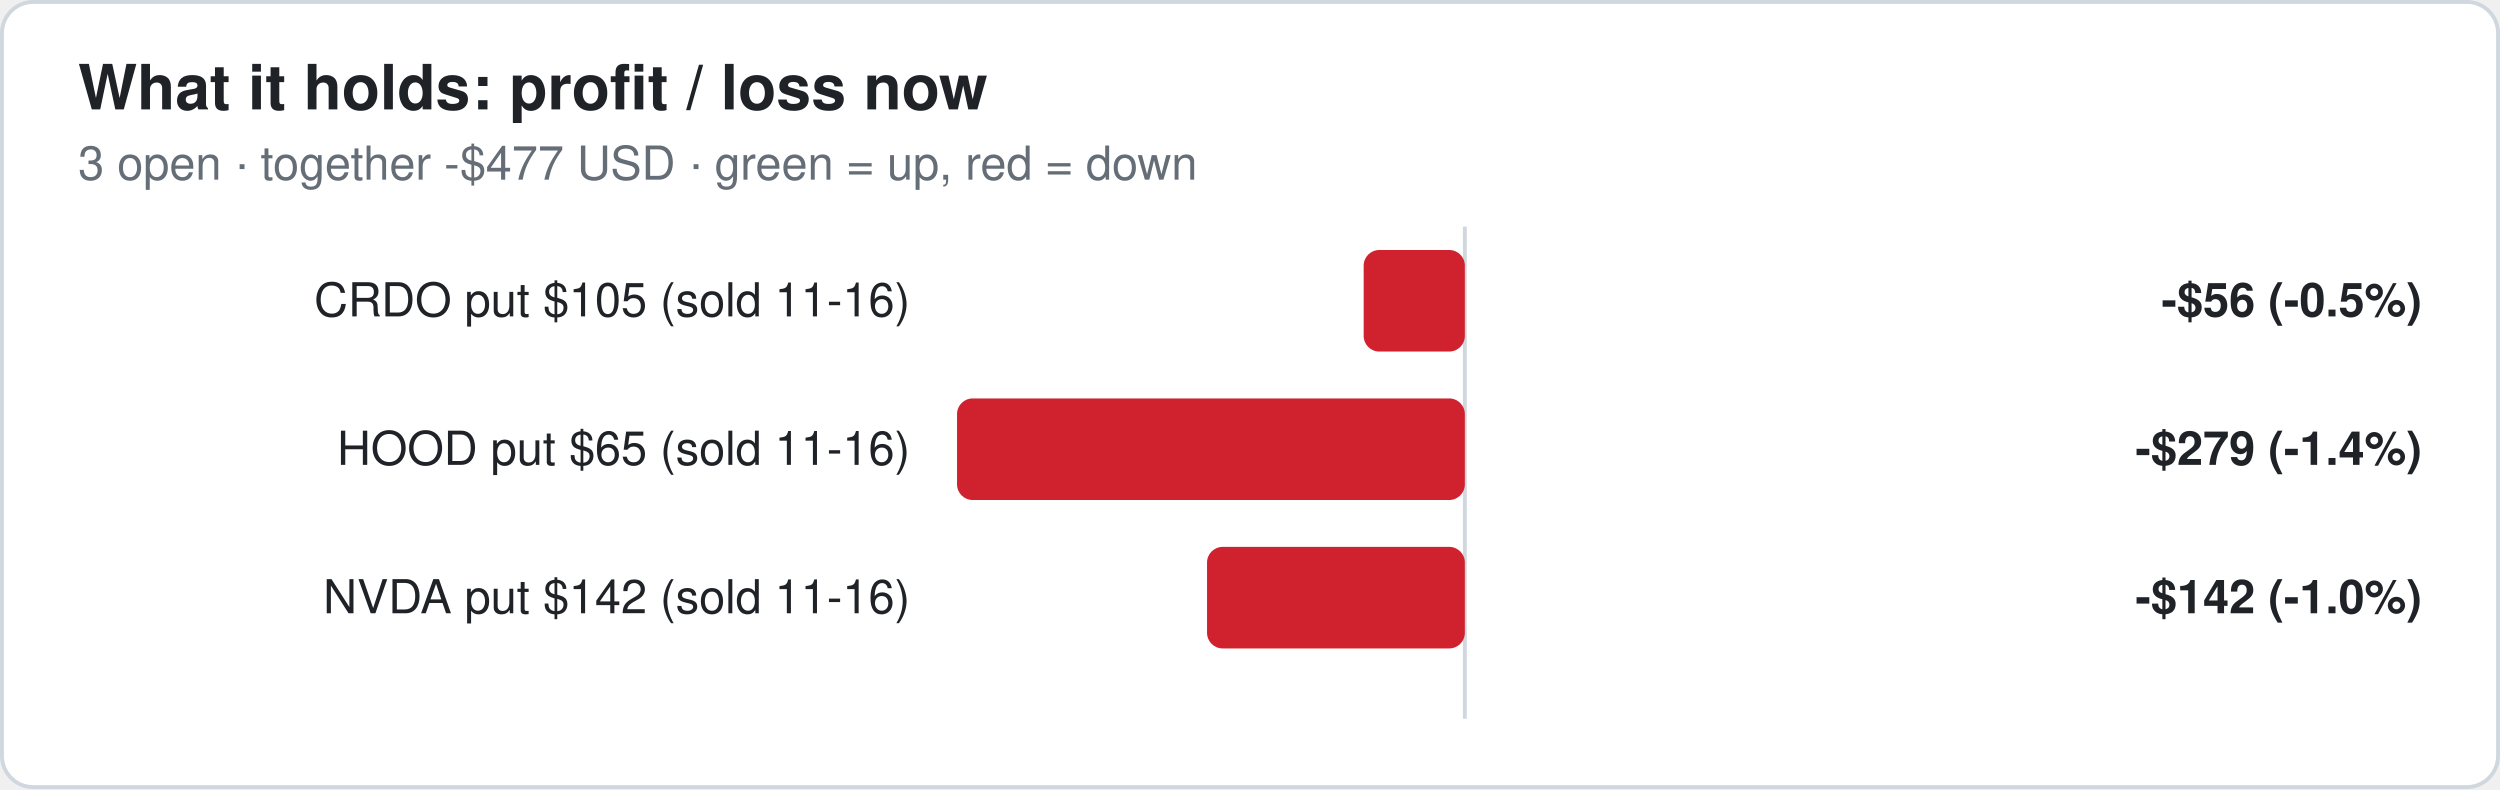
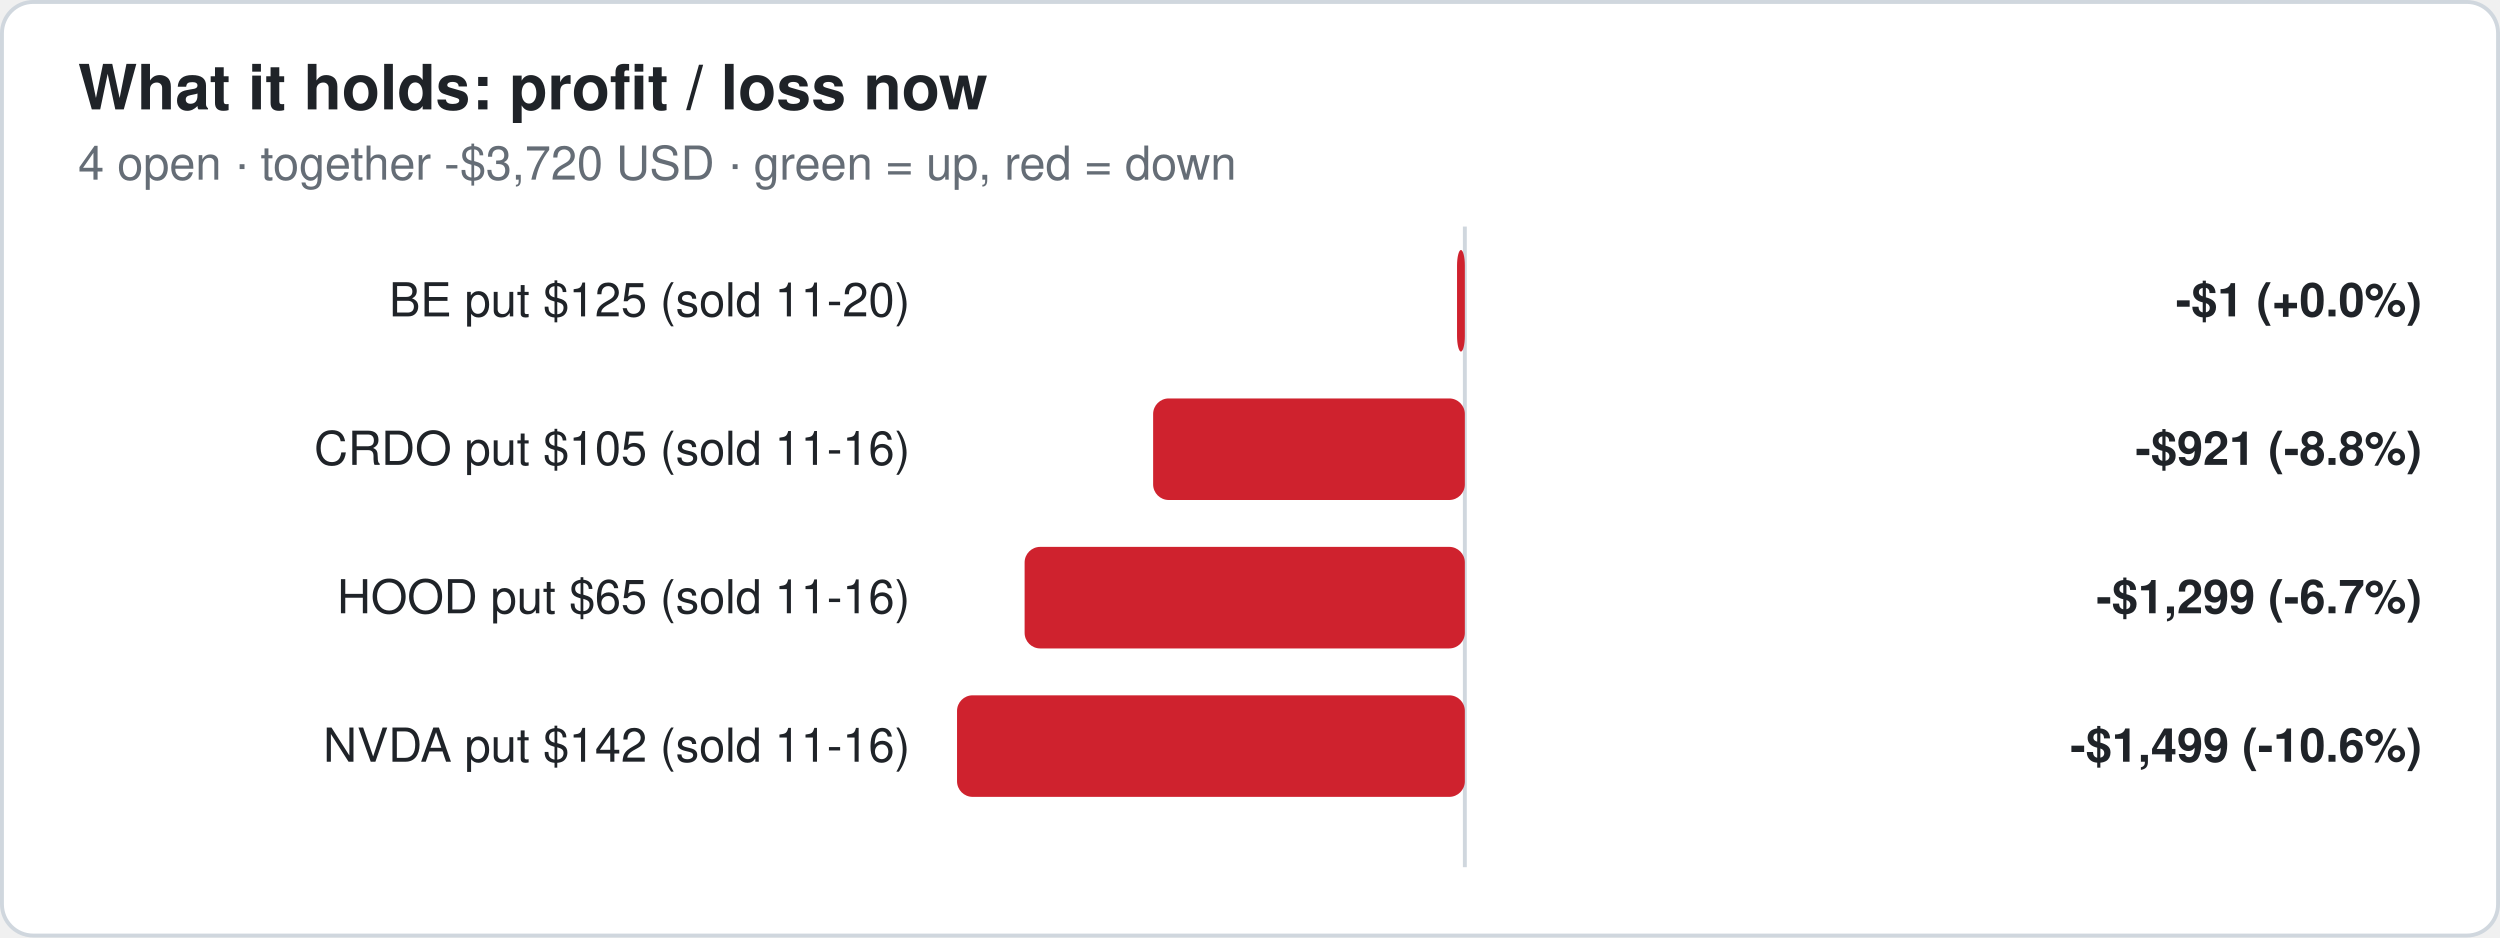
- <svg xmlns="http://www.w3.org/2000/svg" width="640" height="202" viewBox="0 0 640 202" font-family="Helvetica, Arial, sans-serif">
-   <rect x="0.5" y="0.5" width="639" height="201" rx="8" fill="#ffffff" stroke="#d0d7de" />
+ <svg xmlns="http://www.w3.org/2000/svg" width="640" height="240" viewBox="0 0 640 240" font-family="Helvetica, Arial, sans-serif">
+   <rect x="0.5" y="0.5" width="639" height="239" rx="8" fill="#ffffff" stroke="#d0d7de" />
  <text x="20" y="28" font-size="16" font-weight="bold" fill="#1f2328">What it holds: profit / loss now</text>
-   <text x="20" y="46" font-size="12" fill="#656d76">3 open · together -$477 USD · green = up, red = down</text>
-   <line x1="375.0" x2="375.0" y1="58" y2="184" stroke="#d0d7de" stroke-width="1" />
-   <text x="233" y="81.0" font-size="12" text-anchor="end" fill="#1f2328">CRDO put $105 (sold 11-16)</text>
-   <rect x="349.1" y="64" width="25.9" height="26" rx="4" fill="#cf222e" />
-   <text x="620" y="81.0" font-size="12" font-weight="bold" text-anchor="end" fill="#1f2328">-$56 (-0.5%)</text>
-   <text x="233" y="119.0" font-size="12" text-anchor="end" fill="#1f2328">HOOD put $65 (sold 11-16)</text>
-   <rect x="245.0" y="102" width="130.0" height="26" rx="4" fill="#cf222e" />
-   <text x="620" y="119.0" font-size="12" font-weight="bold" text-anchor="end" fill="#1f2328">-$279 (-1.4%)</text>
-   <text x="233" y="157.0" font-size="12" text-anchor="end" fill="#1f2328">NVDA put $142 (sold 11-16)</text>
-   <rect x="309.0" y="140" width="66.0" height="26" rx="4" fill="#cf222e" />
-   <text x="620" y="157.0" font-size="12" font-weight="bold" text-anchor="end" fill="#1f2328">-$142 (-1.0%)</text>
+   <text x="20" y="46" font-size="12" fill="#656d76">4 open · together -$3,720 USD · green = up, red = down</text>
+   <line x1="375.0" x2="375.0" y1="58" y2="222" stroke="#d0d7de" stroke-width="1" />
+   <text x="233" y="81.0" font-size="12" text-anchor="end" fill="#1f2328">BE put $125 (sold 11-20)</text>
+   <rect x="373.0" y="64" width="2.0" height="26" rx="4" fill="#cf222e" />
+   <text x="620" y="81.0" font-size="12" font-weight="bold" text-anchor="end" fill="#1f2328">-$1 (+0.0%)</text>
+   <text x="233" y="119.0" font-size="12" text-anchor="end" fill="#1f2328">CRDO put $105 (sold 11-16)</text>
+   <rect x="295.2" y="102" width="79.8" height="26" rx="4" fill="#cf222e" />
+   <text x="620" y="119.0" font-size="12" font-weight="bold" text-anchor="end" fill="#1f2328">-$921 (-8.8%)</text>
+   <text x="233" y="157.0" font-size="12" text-anchor="end" fill="#1f2328">HOOD put $65 (sold 11-16)</text>
+   <rect x="262.3" y="140" width="112.7" height="26" rx="4" fill="#cf222e" />
+   <text x="620" y="157.0" font-size="12" font-weight="bold" text-anchor="end" fill="#1f2328">-$1,299 (-6.7%)</text>
+   <text x="233" y="195.0" font-size="12" text-anchor="end" fill="#1f2328">NVDA put $142 (sold 11-16)</text>
+   <rect x="245.0" y="178" width="130.0" height="26" rx="4" fill="#cf222e" />
+   <text x="620" y="195.0" font-size="12" font-weight="bold" text-anchor="end" fill="#1f2328">-$1,499 (-10.6%)</text>
</svg>
